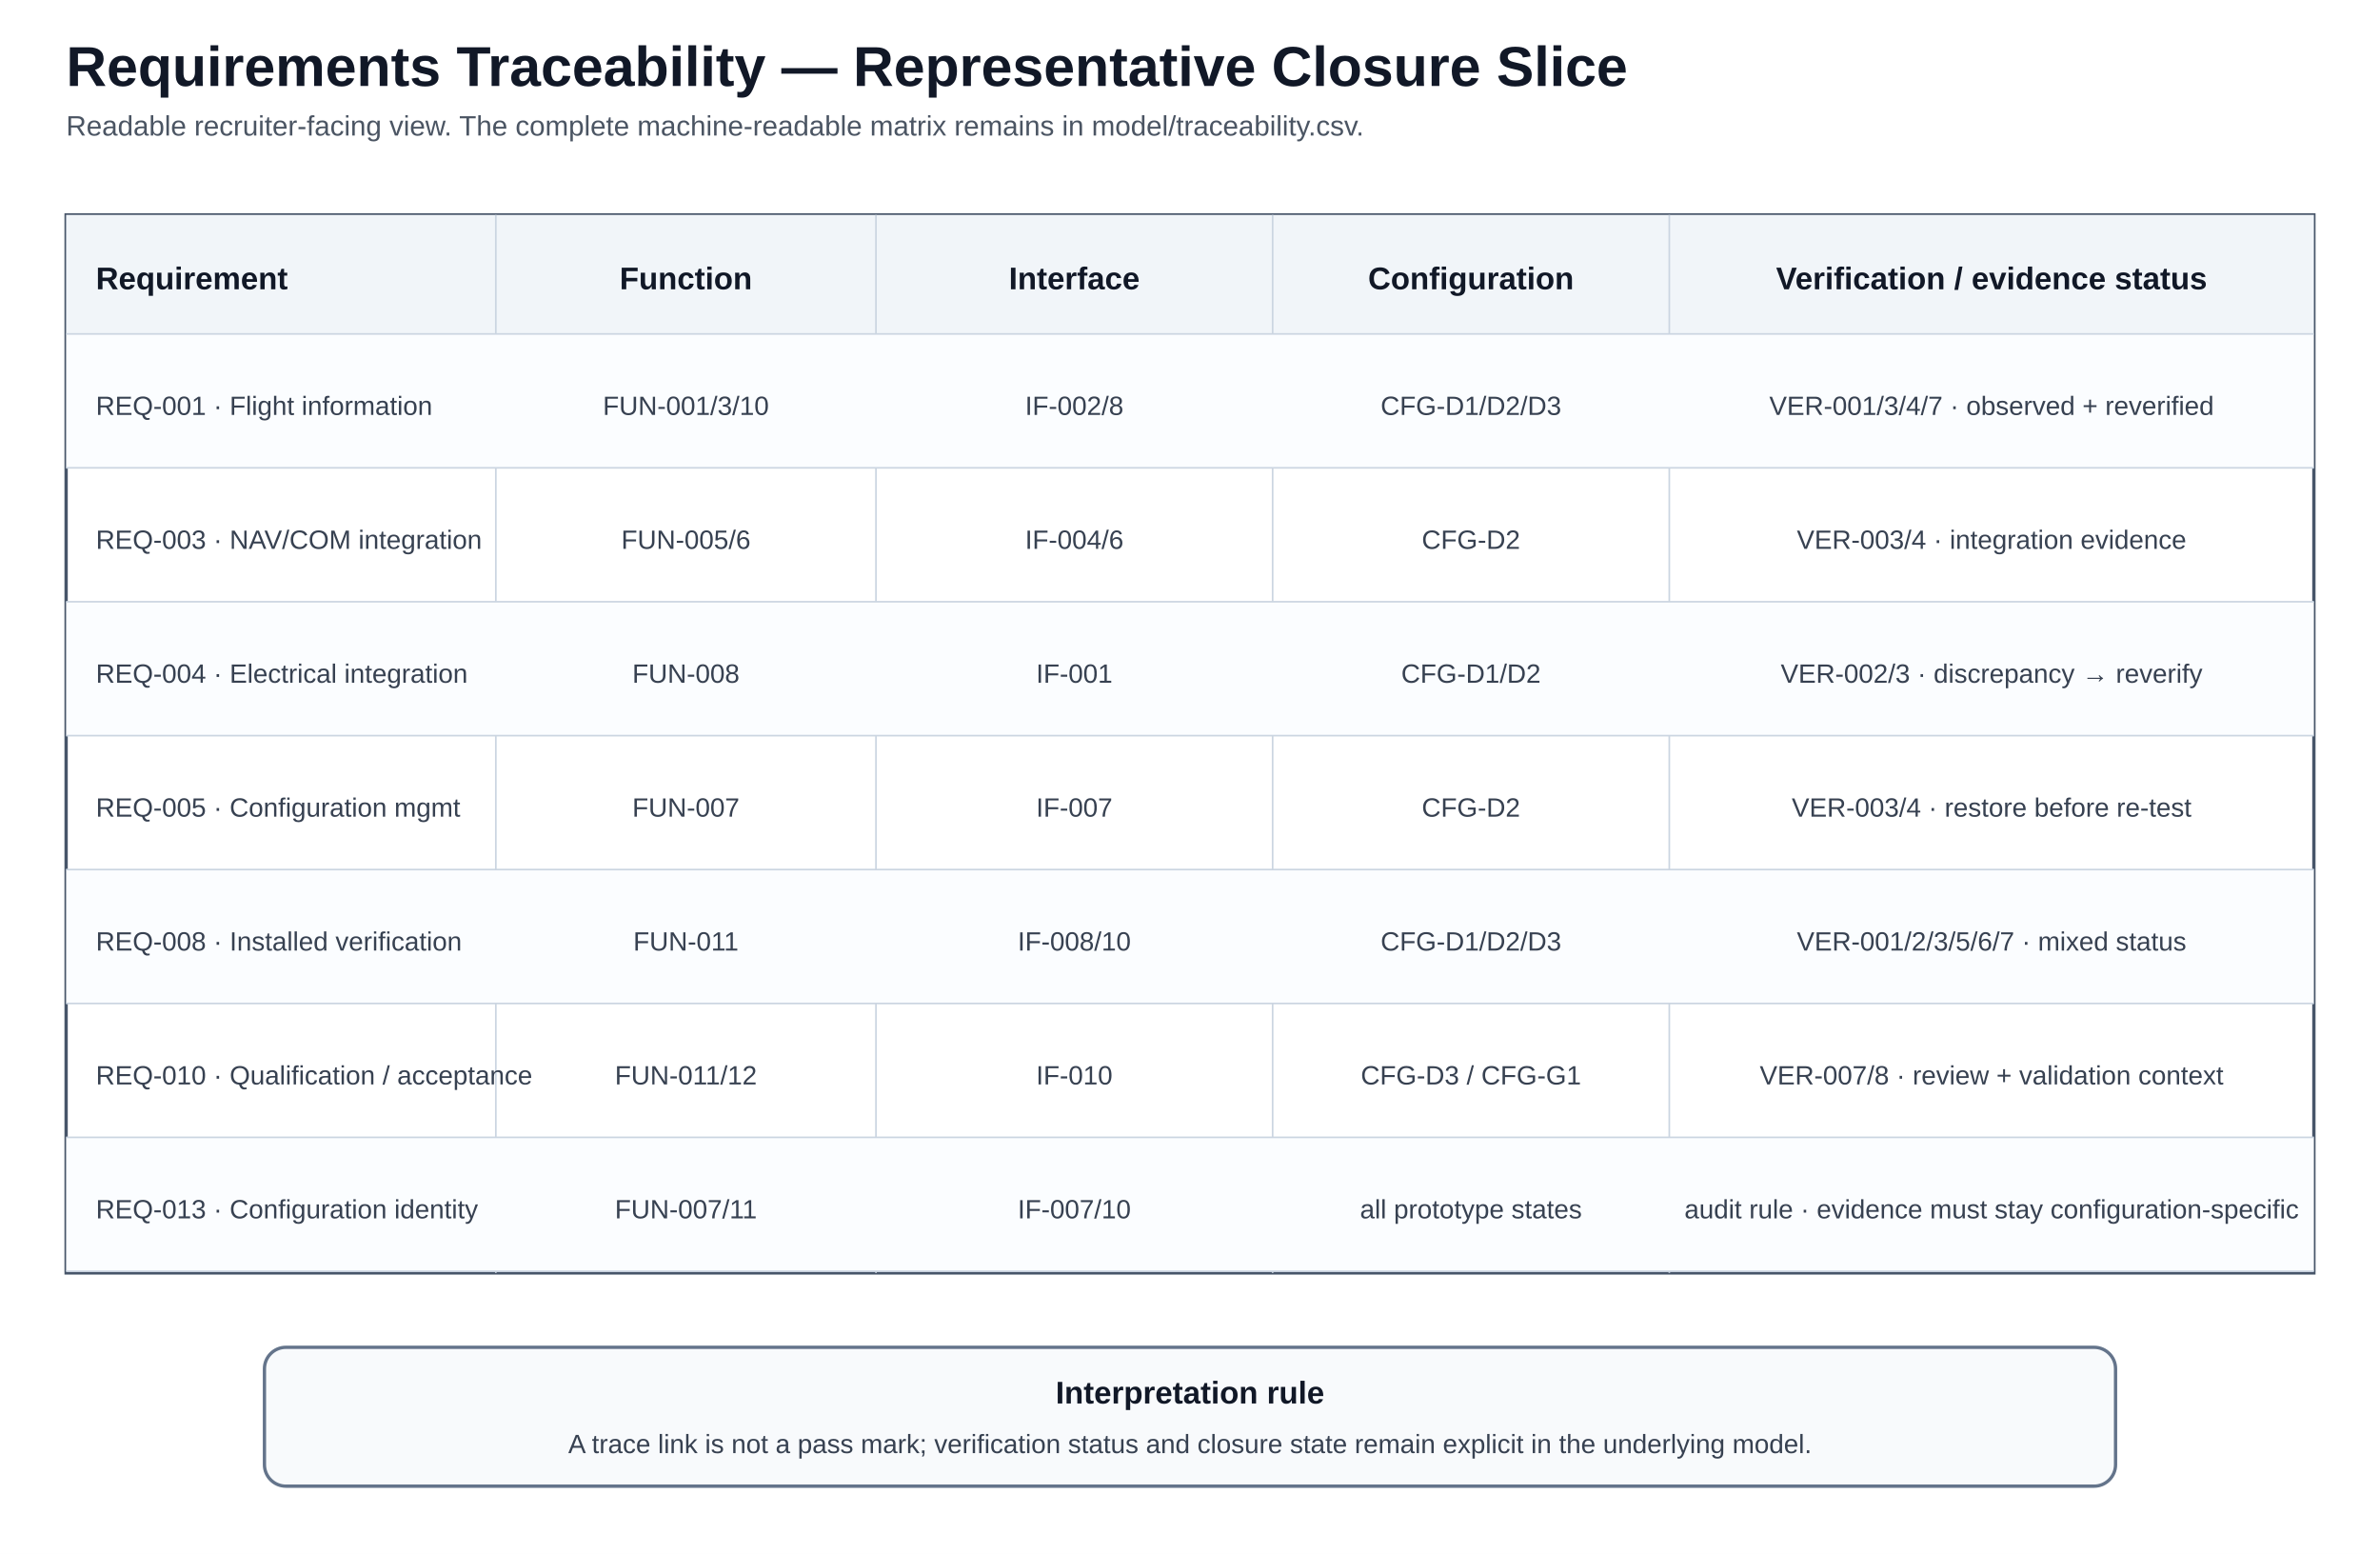
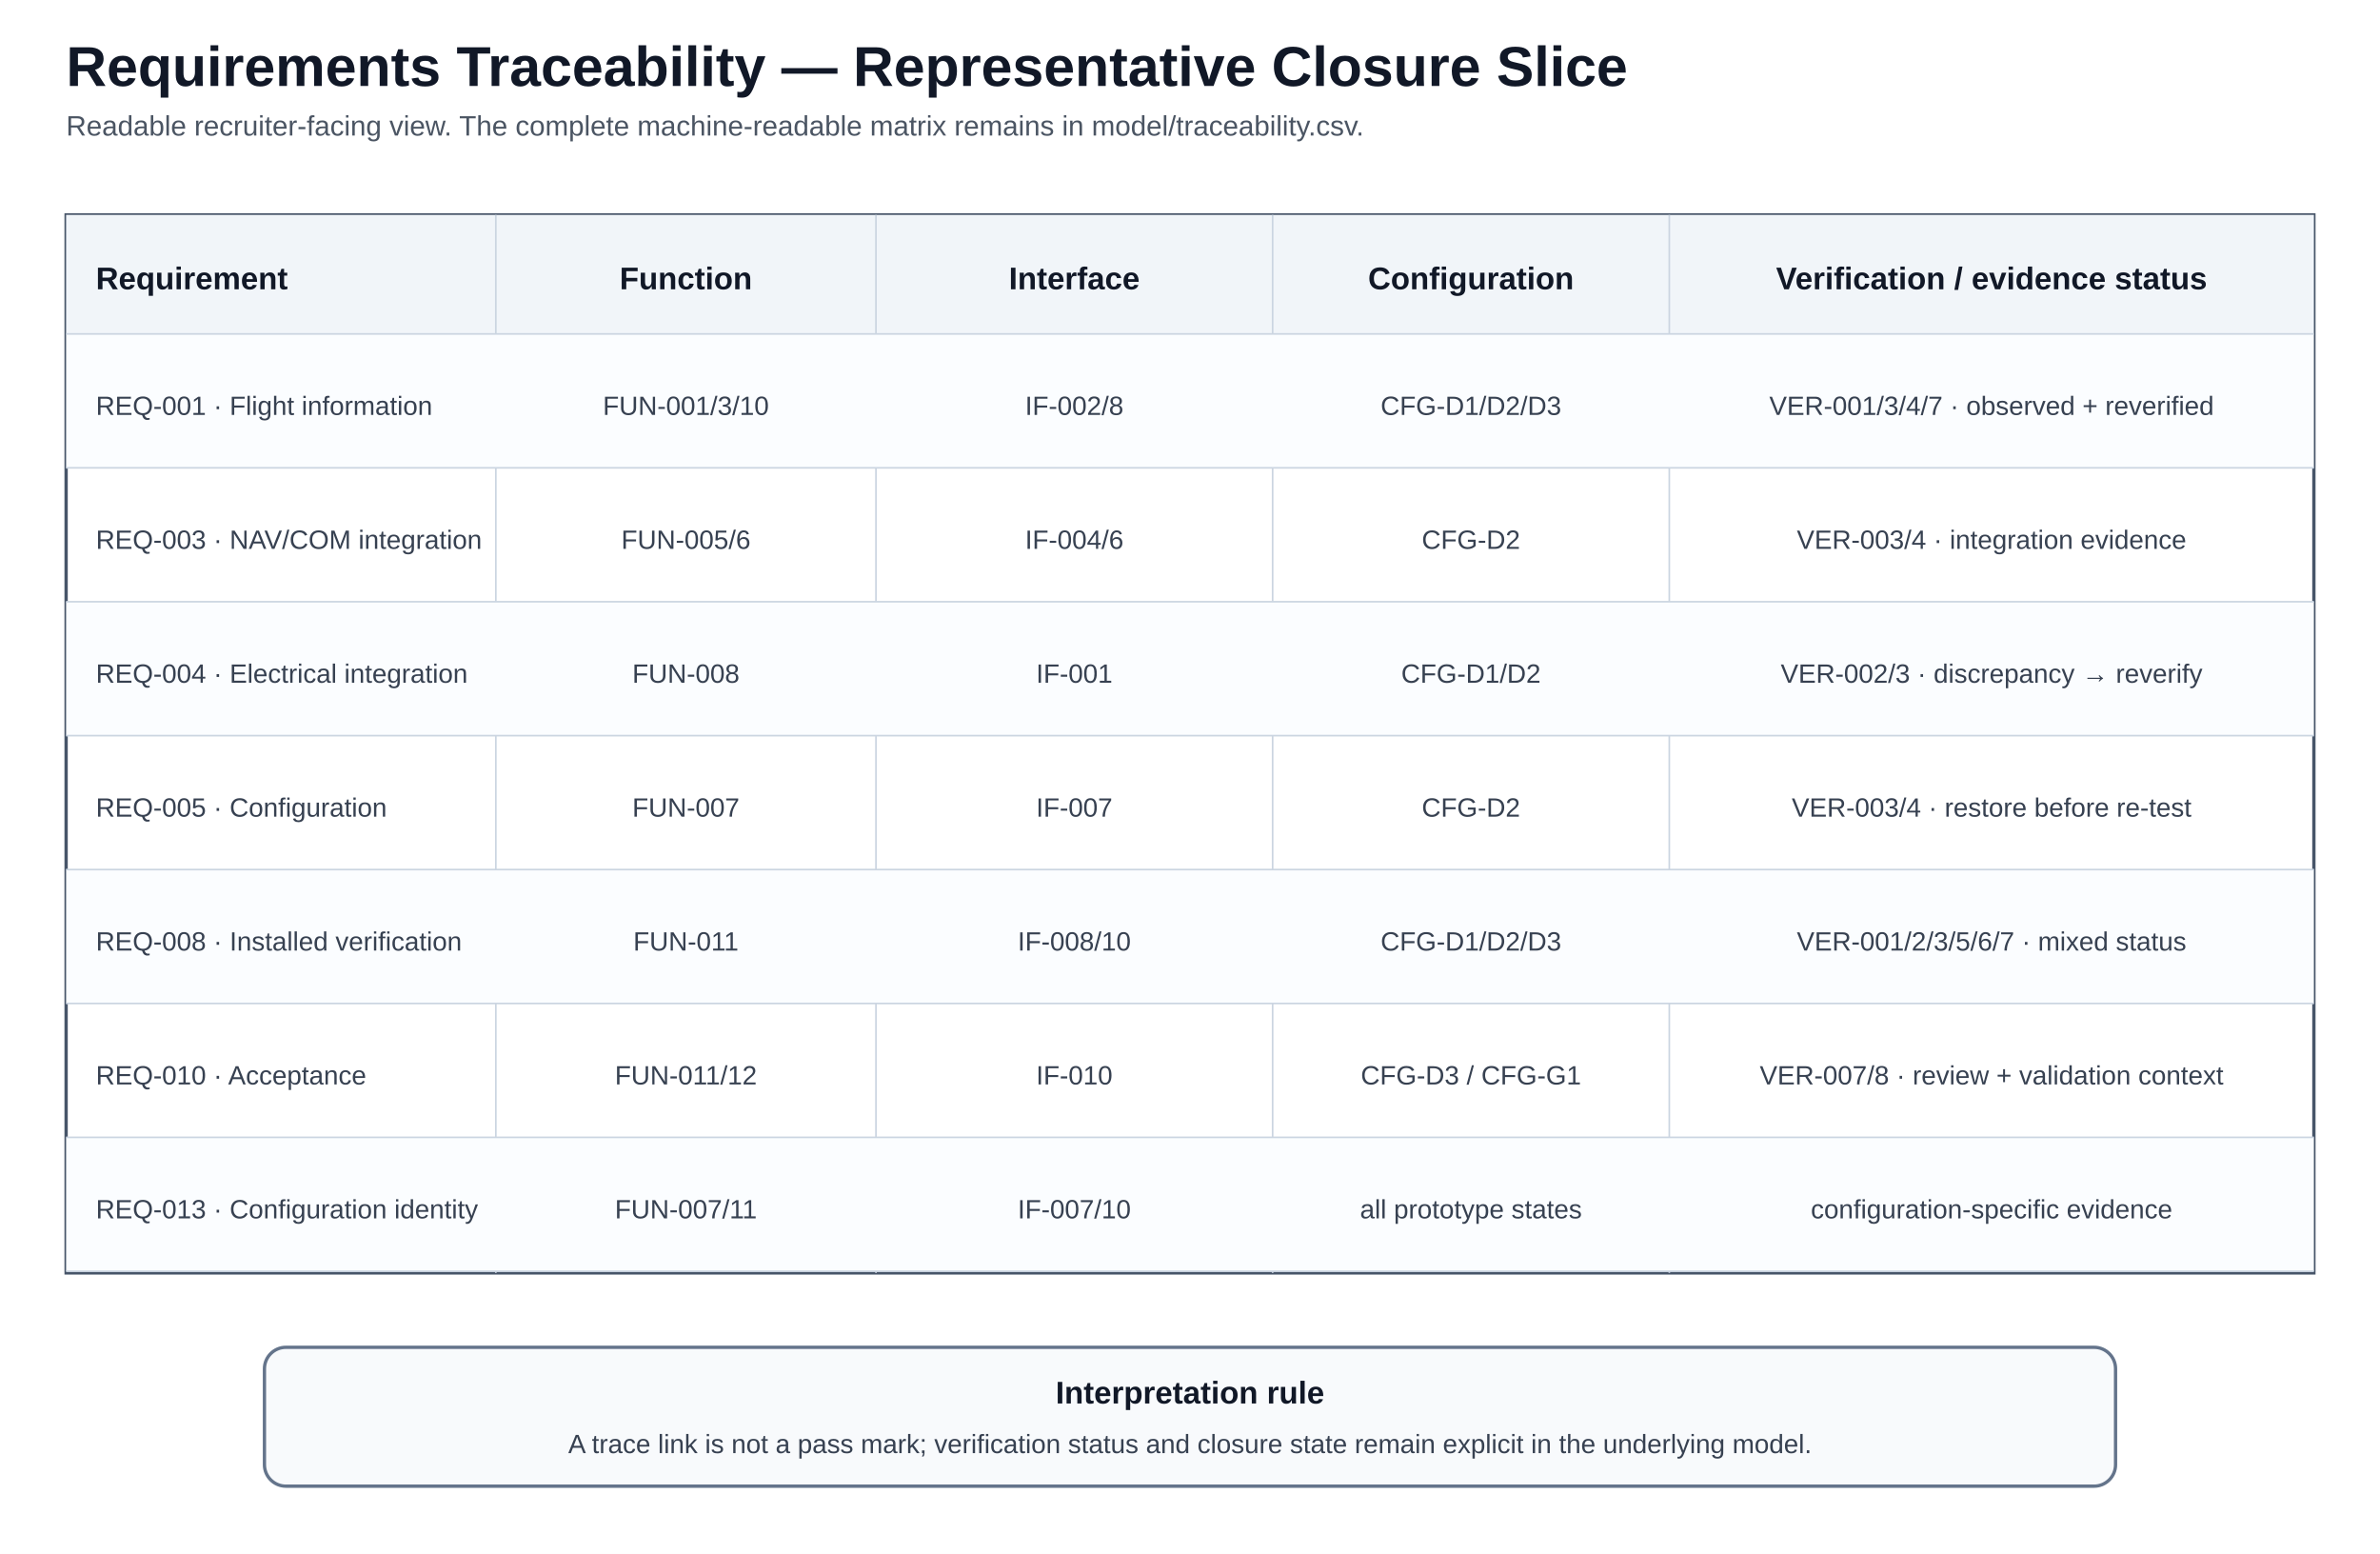
<svg xmlns="http://www.w3.org/2000/svg" width="100%" height="auto" viewBox="0 0 1440 940" preserveAspectRatio="xMidYMid meet">
  <style>.title{font:700 34px Arial,sans-serif;fill:#111827}.sub{font:17px Arial,sans-serif;fill:#4b5563}.h{font:700 19px Arial,sans-serif;fill:#111827}.t{font:16px Arial,sans-serif;fill:#374151}.slate{fill:#f8fafc;stroke:#64748b;stroke-width:2}.rule{stroke:#cbd5e1;stroke-width:1}</style>
  <rect width="1440" height="940" fill="white" />
  <text x="40" y="52" class="title">Requirements Traceability — Representative Closure Slice</text>
  <text x="40" y="82" class="sub">Readable recruiter-facing view. The complete machine-readable matrix remains in model/traceability.csv.</text>
  <rect x="40" y="130" width="1360" height="640" fill="white" stroke="#475569" stroke-width="2" />
  <rect x="40" y="130" width="1360" height="72" fill="#f1f5f9" />
  <line x1="300" y1="130" x2="300" y2="770" class="rule" />
  <line x1="530" y1="130" x2="530" y2="770" class="rule" />
  <line x1="770" y1="130" x2="770" y2="770" class="rule" />
  <line x1="1010" y1="130" x2="1010" y2="770" class="rule" />
  <text x="58" y="175" class="h">Requirement</text>
  <text x="415" y="175" text-anchor="middle" class="h">Function</text>
  <text x="650" y="175" text-anchor="middle" class="h">Interface</text>
  <text x="890" y="175" text-anchor="middle" class="h">Configuration</text>
  <text x="1205" y="175" text-anchor="middle" class="h">Verification / evidence status</text>
  <rect x="40" y="202" width="1360" height="81" fill="#fbfdff" />
  <line x1="40" y1="202" x2="1400" y2="202" class="rule" />
  <text x="58" y="251" class="t">REQ-001 · Flight information</text>
  <text x="415" y="251" text-anchor="middle" class="t">FUN-001/3/10</text>
  <text x="650" y="251" text-anchor="middle" class="t">IF-002/8</text>
  <text x="890" y="251" text-anchor="middle" class="t">CFG-D1/D2/D3</text>
  <text x="1205" y="251" text-anchor="middle" class="t">VER-001/3/4/7 · observed + reverified</text>
  <line x1="40" y1="283" x2="1400" y2="283" class="rule" />
  <text x="58" y="332" class="t">REQ-003 · NAV/COM integration</text>
  <text x="415" y="332" text-anchor="middle" class="t">FUN-005/6</text>
  <text x="650" y="332" text-anchor="middle" class="t">IF-004/6</text>
  <text x="890" y="332" text-anchor="middle" class="t">CFG-D2</text>
  <text x="1205" y="332" text-anchor="middle" class="t">VER-003/4 · integration evidence</text>
  <rect x="40" y="364" width="1360" height="81" fill="#fbfdff" />
  <line x1="40" y1="364" x2="1400" y2="364" class="rule" />
  <text x="58" y="413" class="t">REQ-004 · Electrical integration</text>
  <text x="415" y="413" text-anchor="middle" class="t">FUN-008</text>
  <text x="650" y="413" text-anchor="middle" class="t">IF-001</text>
  <text x="890" y="413" text-anchor="middle" class="t">CFG-D1/D2</text>
  <text x="1205" y="413" text-anchor="middle" class="t">VER-002/3 · discrepancy → reverify</text>
  <line x1="40" y1="445" x2="1400" y2="445" class="rule" />
-   <text x="58" y="494" class="t">REQ-005 · Configuration mgmt</text>
+   <text x="58" y="494" class="t">REQ-005 · Configuration</text>
  <text x="415" y="494" text-anchor="middle" class="t">FUN-007</text>
  <text x="650" y="494" text-anchor="middle" class="t">IF-007</text>
  <text x="890" y="494" text-anchor="middle" class="t">CFG-D2</text>
  <text x="1205" y="494" text-anchor="middle" class="t">VER-003/4 · restore before re-test</text>
  <rect x="40" y="526" width="1360" height="81" fill="#fbfdff" />
  <line x1="40" y1="526" x2="1400" y2="526" class="rule" />
  <text x="58" y="575" class="t">REQ-008 · Installed verification</text>
  <text x="415" y="575" text-anchor="middle" class="t">FUN-011</text>
  <text x="650" y="575" text-anchor="middle" class="t">IF-008/10</text>
  <text x="890" y="575" text-anchor="middle" class="t">CFG-D1/D2/D3</text>
  <text x="1205" y="575" text-anchor="middle" class="t">VER-001/2/3/5/6/7 · mixed status</text>
  <line x1="40" y1="607" x2="1400" y2="607" class="rule" />
-   <text x="58" y="656" class="t">REQ-010 · Qualification / acceptance</text>
+   <text x="58" y="656" class="t">REQ-010 · Acceptance</text>
  <text x="415" y="656" text-anchor="middle" class="t">FUN-011/12</text>
  <text x="650" y="656" text-anchor="middle" class="t">IF-010</text>
  <text x="890" y="656" text-anchor="middle" class="t">CFG-D3 / CFG-G1</text>
  <text x="1205" y="656" text-anchor="middle" class="t">VER-007/8 · review + validation context</text>
  <rect x="40" y="688" width="1360" height="81" fill="#fbfdff" />
  <line x1="40" y1="688" x2="1400" y2="688" class="rule" />
  <text x="58" y="737" class="t">REQ-013 · Configuration identity</text>
  <text x="415" y="737" text-anchor="middle" class="t">FUN-007/11</text>
  <text x="650" y="737" text-anchor="middle" class="t">IF-007/10</text>
  <text x="890" y="737" text-anchor="middle" class="t">all prototype states</text>
-   <text x="1205" y="737" text-anchor="middle" class="t">audit rule · evidence must stay configuration-specific</text>
+   <text x="1205" y="737" text-anchor="middle" class="t">configuration-specific evidence</text>
  <line x1="40" y1="769" x2="1400" y2="769" class="rule" />
  <rect x="160" y="815" width="1120" height="84" rx="13" class="slate" />
  <text x="720" y="849" text-anchor="middle" class="h">Interpretation rule</text>
  <text x="720" y="879" text-anchor="middle" class="t">A trace link is not a pass mark; verification status and closure state remain explicit in the underlying model.</text>
</svg>
